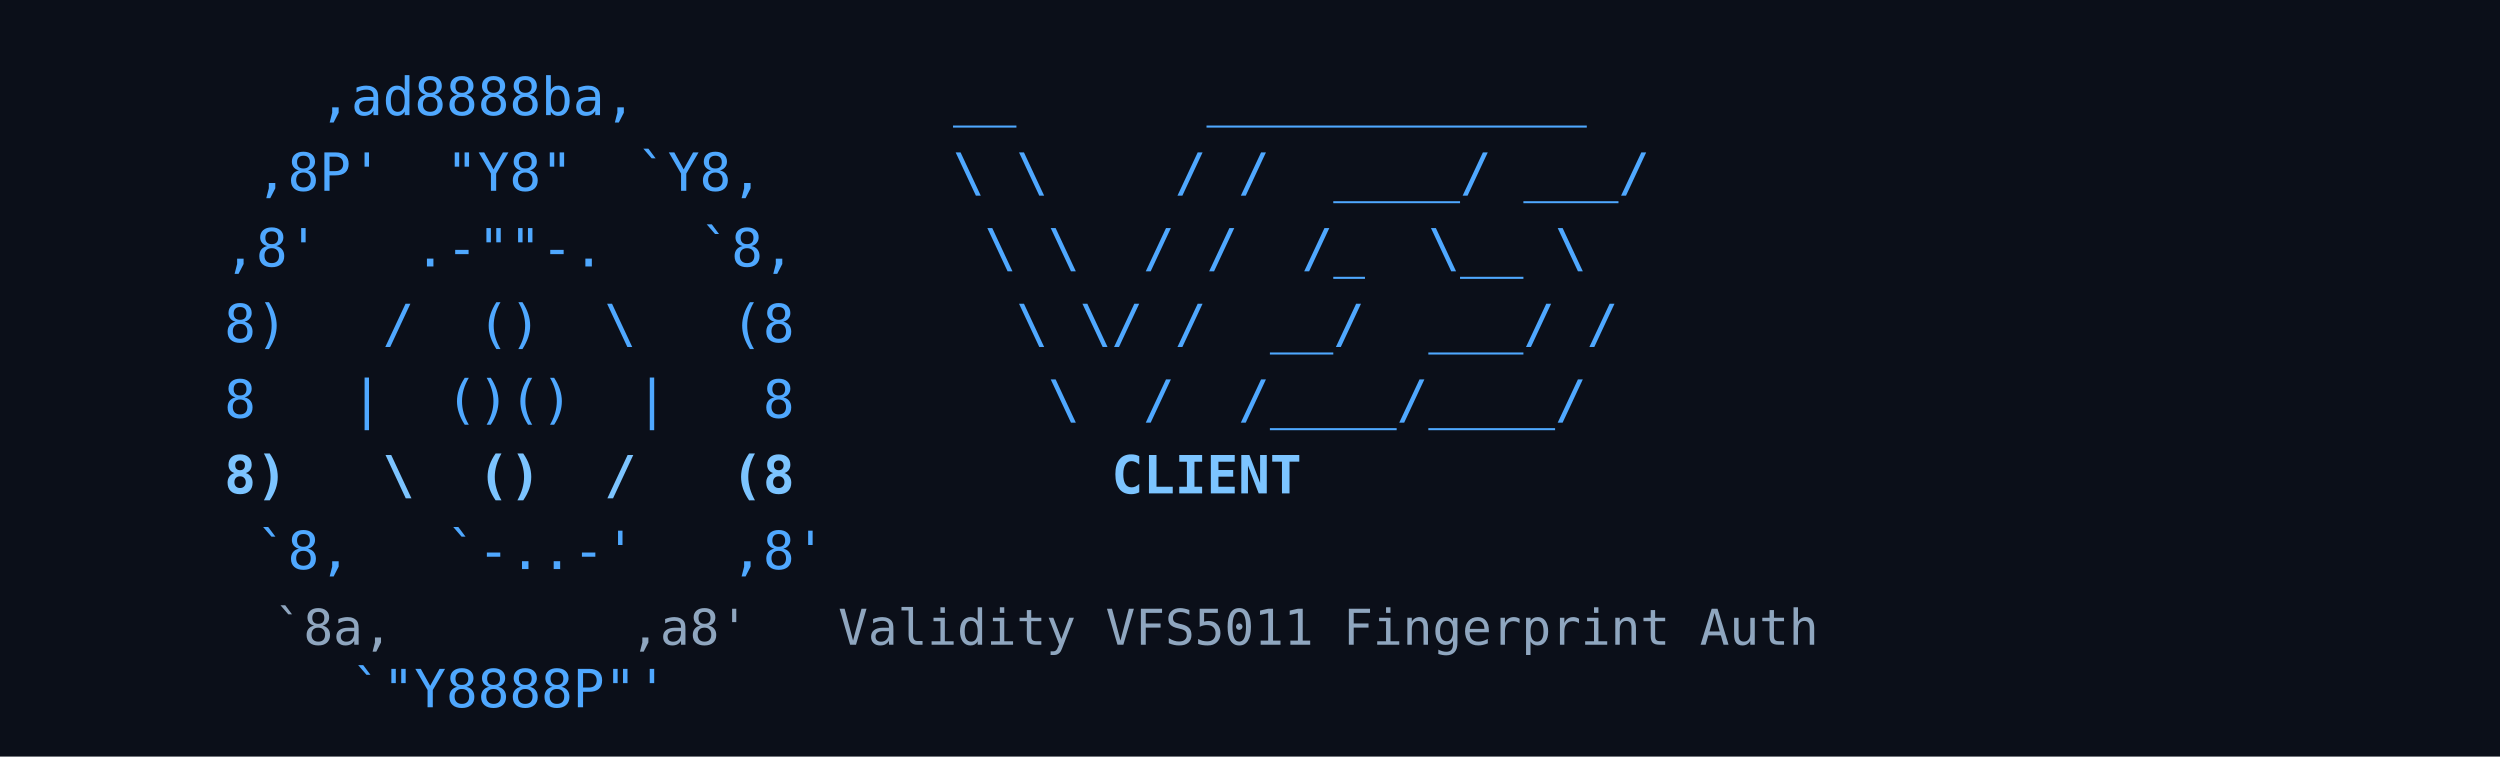
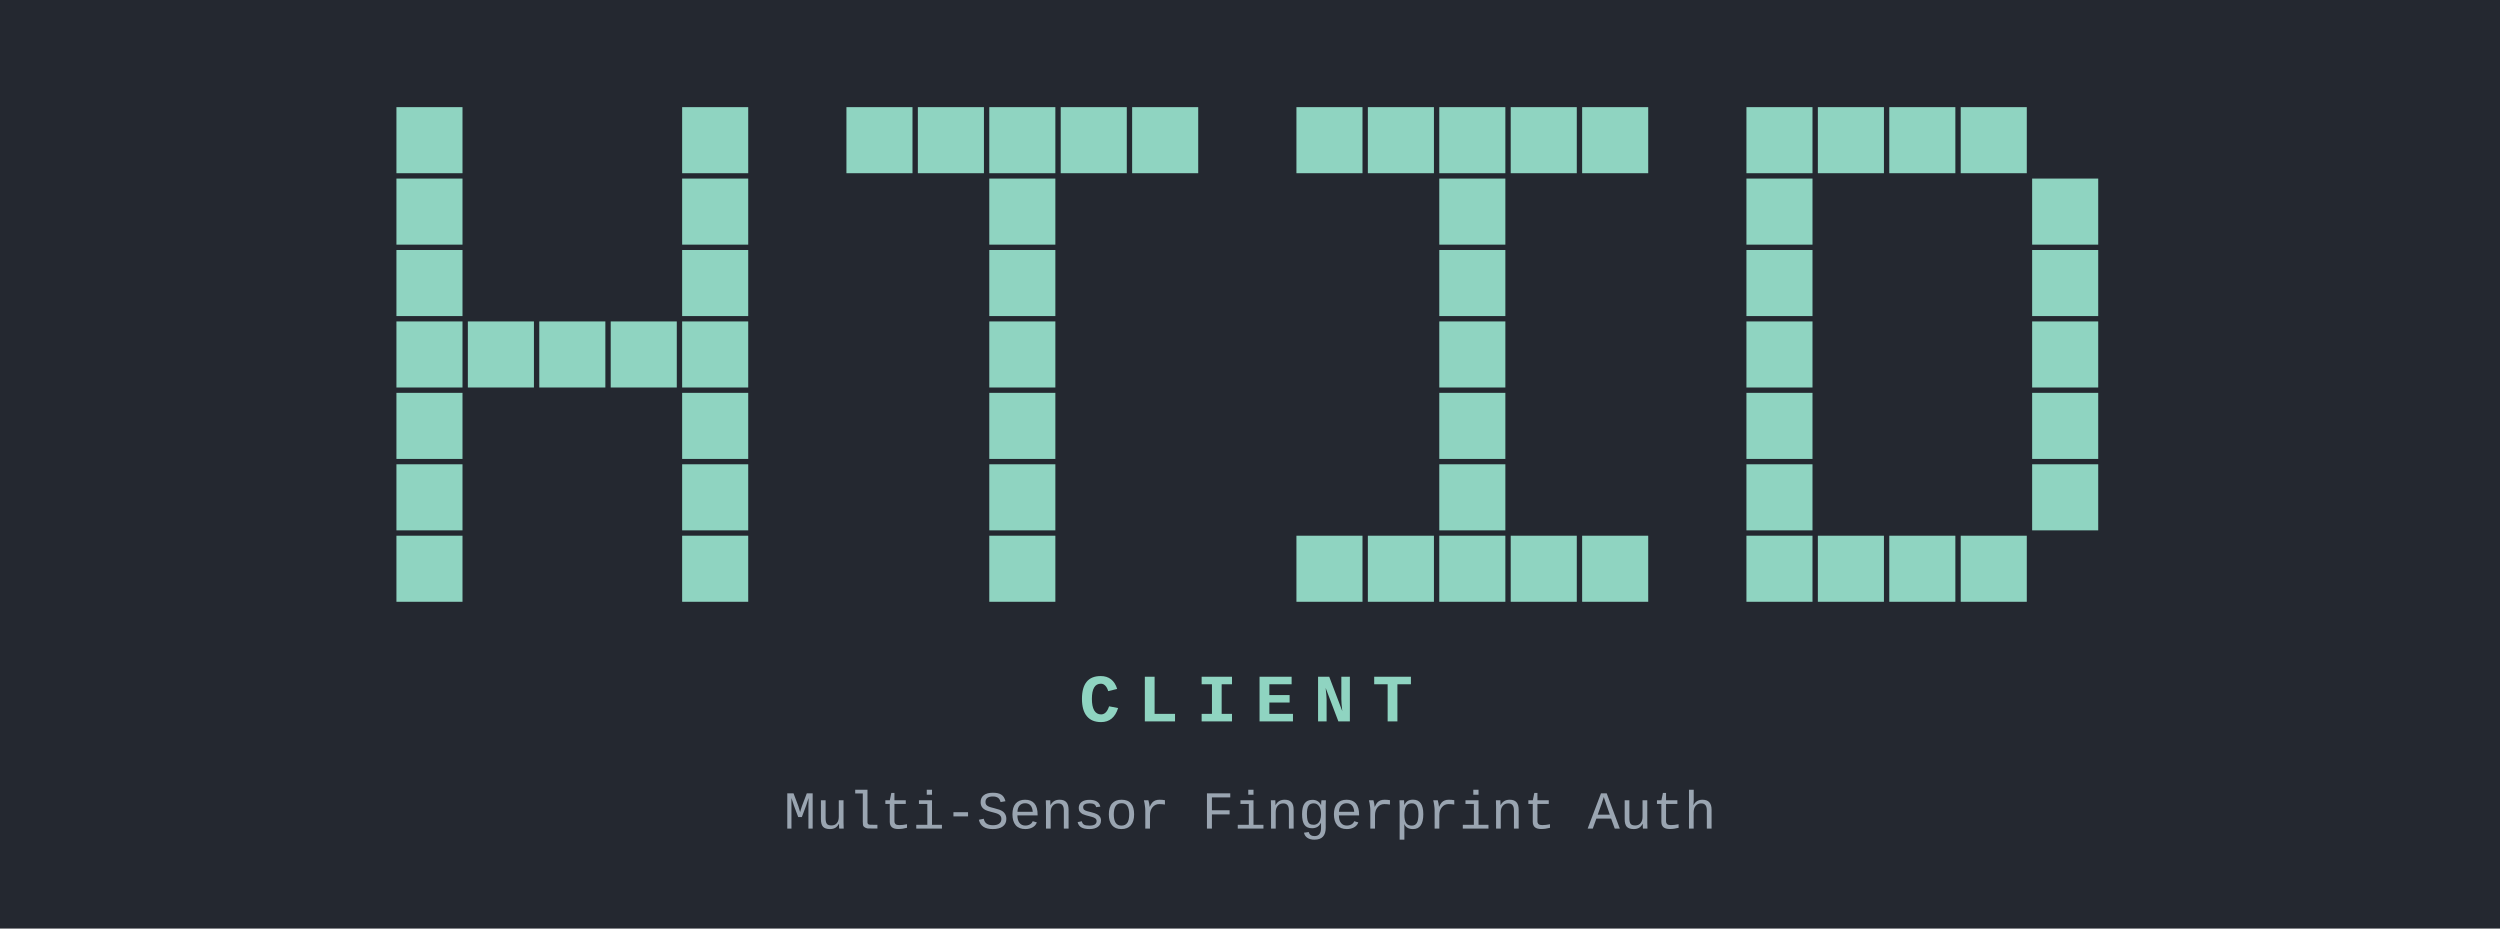
- <svg xmlns="http://www.w3.org/2000/svg" viewBox="0 0 760 230">
-   <rect width="760" height="230" fill="#0b0f19" />
-   <text x="20" y="35" font-family="Menlo, Consolas, monospace" font-size="16" fill="#4FA8FF" xml:space="preserve">        ,ad8888ba,          __      ____________</text>
-   <text x="20" y="58" font-family="Menlo, Consolas, monospace" font-size="16" fill="#4FA8FF" xml:space="preserve">      ,8P'  "Y8"  `Y8,      \ \    / /  ____/ ___/</text>
-   <text x="20" y="81" font-family="Menlo, Consolas, monospace" font-size="16" fill="#4FA8FF" xml:space="preserve">     ,8'   .-""-.   `8,      \ \  / /  /_  \__ \</text>
-   <text x="20" y="104" font-family="Menlo, Consolas, monospace" font-size="16" fill="#4FA8FF" xml:space="preserve">     8)   /  ()  \   (8       \ \/ /  __/  ___/ /</text>
-   <text x="20" y="127" font-family="Menlo, Consolas, monospace" font-size="16" fill="#4FA8FF" xml:space="preserve">     8   |  ()()  |   8        \  /  /____/____/</text>
-   <text x="20" y="150" font-family="Menlo, Consolas, monospace" font-size="16" fill="#7CC4FF" font-weight="bold" xml:space="preserve">     8)   \  ()  /   (8          CLIENT</text>
-   <text x="20" y="173" font-family="Menlo, Consolas, monospace" font-size="16" fill="#4FA8FF" xml:space="preserve">      `8,   `-..-'   ,8'</text>
-   <text x="20" y="196" font-family="Menlo, Consolas, monospace" font-size="15" fill="#8FA6BF" xml:space="preserve">       `8a,        ,a8'   Validity VFS5011 Fingerprint Auth</text>
-   <text x="20" y="215" font-family="Menlo, Consolas, monospace" font-size="16" fill="#4FA8FF" xml:space="preserve">         `"Y8888P"'</text>
+ <svg xmlns="http://www.w3.org/2000/svg" viewBox="0 0 700 260">
+   <rect width="700" height="260" fill="#242830" />
+   <g fill="#8fd4c1">
+     <rect x="111.0" y="30.0" width="18.5" height="18.5" />
+     <rect x="191.0" y="30.0" width="18.5" height="18.5" />
+     <rect x="111.0" y="50.0" width="18.5" height="18.5" />
+     <rect x="191.0" y="50.0" width="18.5" height="18.5" />
+     <rect x="111.0" y="70.0" width="18.5" height="18.5" />
+     <rect x="191.0" y="70.0" width="18.5" height="18.5" />
+     <rect x="111.0" y="90.0" width="18.5" height="18.5" />
+     <rect x="131.0" y="90.0" width="18.5" height="18.5" />
+     <rect x="151.0" y="90.0" width="18.5" height="18.5" />
+     <rect x="171.0" y="90.0" width="18.5" height="18.5" />
+     <rect x="191.0" y="90.0" width="18.5" height="18.5" />
+     <rect x="111.0" y="110.0" width="18.5" height="18.5" />
+     <rect x="191.0" y="110.0" width="18.5" height="18.5" />
+     <rect x="111.0" y="130.0" width="18.5" height="18.5" />
+     <rect x="191.0" y="130.0" width="18.5" height="18.5" />
+     <rect x="111.0" y="150.0" width="18.5" height="18.5" />
+     <rect x="191.0" y="150.0" width="18.5" height="18.5" />
+     <rect x="237.0" y="30.0" width="18.5" height="18.5" />
+     <rect x="257.0" y="30.0" width="18.5" height="18.5" />
+     <rect x="277.0" y="30.0" width="18.5" height="18.5" />
+     <rect x="297.0" y="30.0" width="18.5" height="18.5" />
+     <rect x="317.0" y="30.0" width="18.5" height="18.5" />
+     <rect x="277.0" y="50.0" width="18.5" height="18.5" />
+     <rect x="277.0" y="70.0" width="18.5" height="18.5" />
+     <rect x="277.0" y="90.0" width="18.5" height="18.5" />
+     <rect x="277.0" y="110.0" width="18.5" height="18.5" />
+     <rect x="277.0" y="130.0" width="18.5" height="18.5" />
+     <rect x="277.0" y="150.0" width="18.5" height="18.5" />
+     <rect x="363.0" y="30.0" width="18.5" height="18.5" />
+     <rect x="383.0" y="30.0" width="18.5" height="18.5" />
+     <rect x="403.0" y="30.0" width="18.5" height="18.5" />
+     <rect x="423.0" y="30.0" width="18.5" height="18.5" />
+     <rect x="443.0" y="30.0" width="18.5" height="18.5" />
+     <rect x="403.0" y="50.0" width="18.5" height="18.5" />
+     <rect x="403.0" y="70.0" width="18.5" height="18.5" />
+     <rect x="403.0" y="90.0" width="18.5" height="18.5" />
+     <rect x="403.0" y="110.0" width="18.5" height="18.5" />
+     <rect x="403.0" y="130.0" width="18.5" height="18.5" />
+     <rect x="363.0" y="150.0" width="18.5" height="18.5" />
+     <rect x="383.0" y="150.0" width="18.5" height="18.5" />
+     <rect x="403.0" y="150.0" width="18.5" height="18.5" />
+     <rect x="423.0" y="150.0" width="18.5" height="18.5" />
+     <rect x="443.0" y="150.0" width="18.5" height="18.5" />
+     <rect x="489.0" y="30.0" width="18.5" height="18.5" />
+     <rect x="509.0" y="30.0" width="18.5" height="18.5" />
+     <rect x="529.0" y="30.0" width="18.5" height="18.5" />
+     <rect x="549.0" y="30.0" width="18.5" height="18.5" />
+     <rect x="489.0" y="50.0" width="18.5" height="18.5" />
+     <rect x="569.0" y="50.0" width="18.5" height="18.5" />
+     <rect x="489.0" y="70.0" width="18.5" height="18.5" />
+     <rect x="569.0" y="70.0" width="18.5" height="18.5" />
+     <rect x="489.0" y="90.0" width="18.5" height="18.5" />
+     <rect x="569.0" y="90.0" width="18.5" height="18.5" />
+     <rect x="489.0" y="110.0" width="18.5" height="18.5" />
+     <rect x="569.0" y="110.0" width="18.5" height="18.5" />
+     <rect x="489.0" y="130.0" width="18.5" height="18.5" />
+     <rect x="569.0" y="130.0" width="18.5" height="18.5" />
+     <rect x="489.0" y="150.0" width="18.5" height="18.5" />
+     <rect x="509.0" y="150.0" width="18.5" height="18.5" />
+     <rect x="529.0" y="150.0" width="18.5" height="18.5" />
+     <rect x="549.0" y="150.0" width="18.5" height="18.5" />
+   </g>
+   <text x="302.2" y="202.0" font-family="Menlo, Consolas, 'Courier New', monospace" font-size="19" letter-spacing="5" font-weight="700" fill="#8fd4c1">CLIENT</text>
+   <text x="219.5" y="232.0" font-family="Menlo, Consolas, 'Courier New', monospace" font-size="15" fill="#9aa5b1">Multi-Sensor Fingerprint Auth</text>
</svg>
